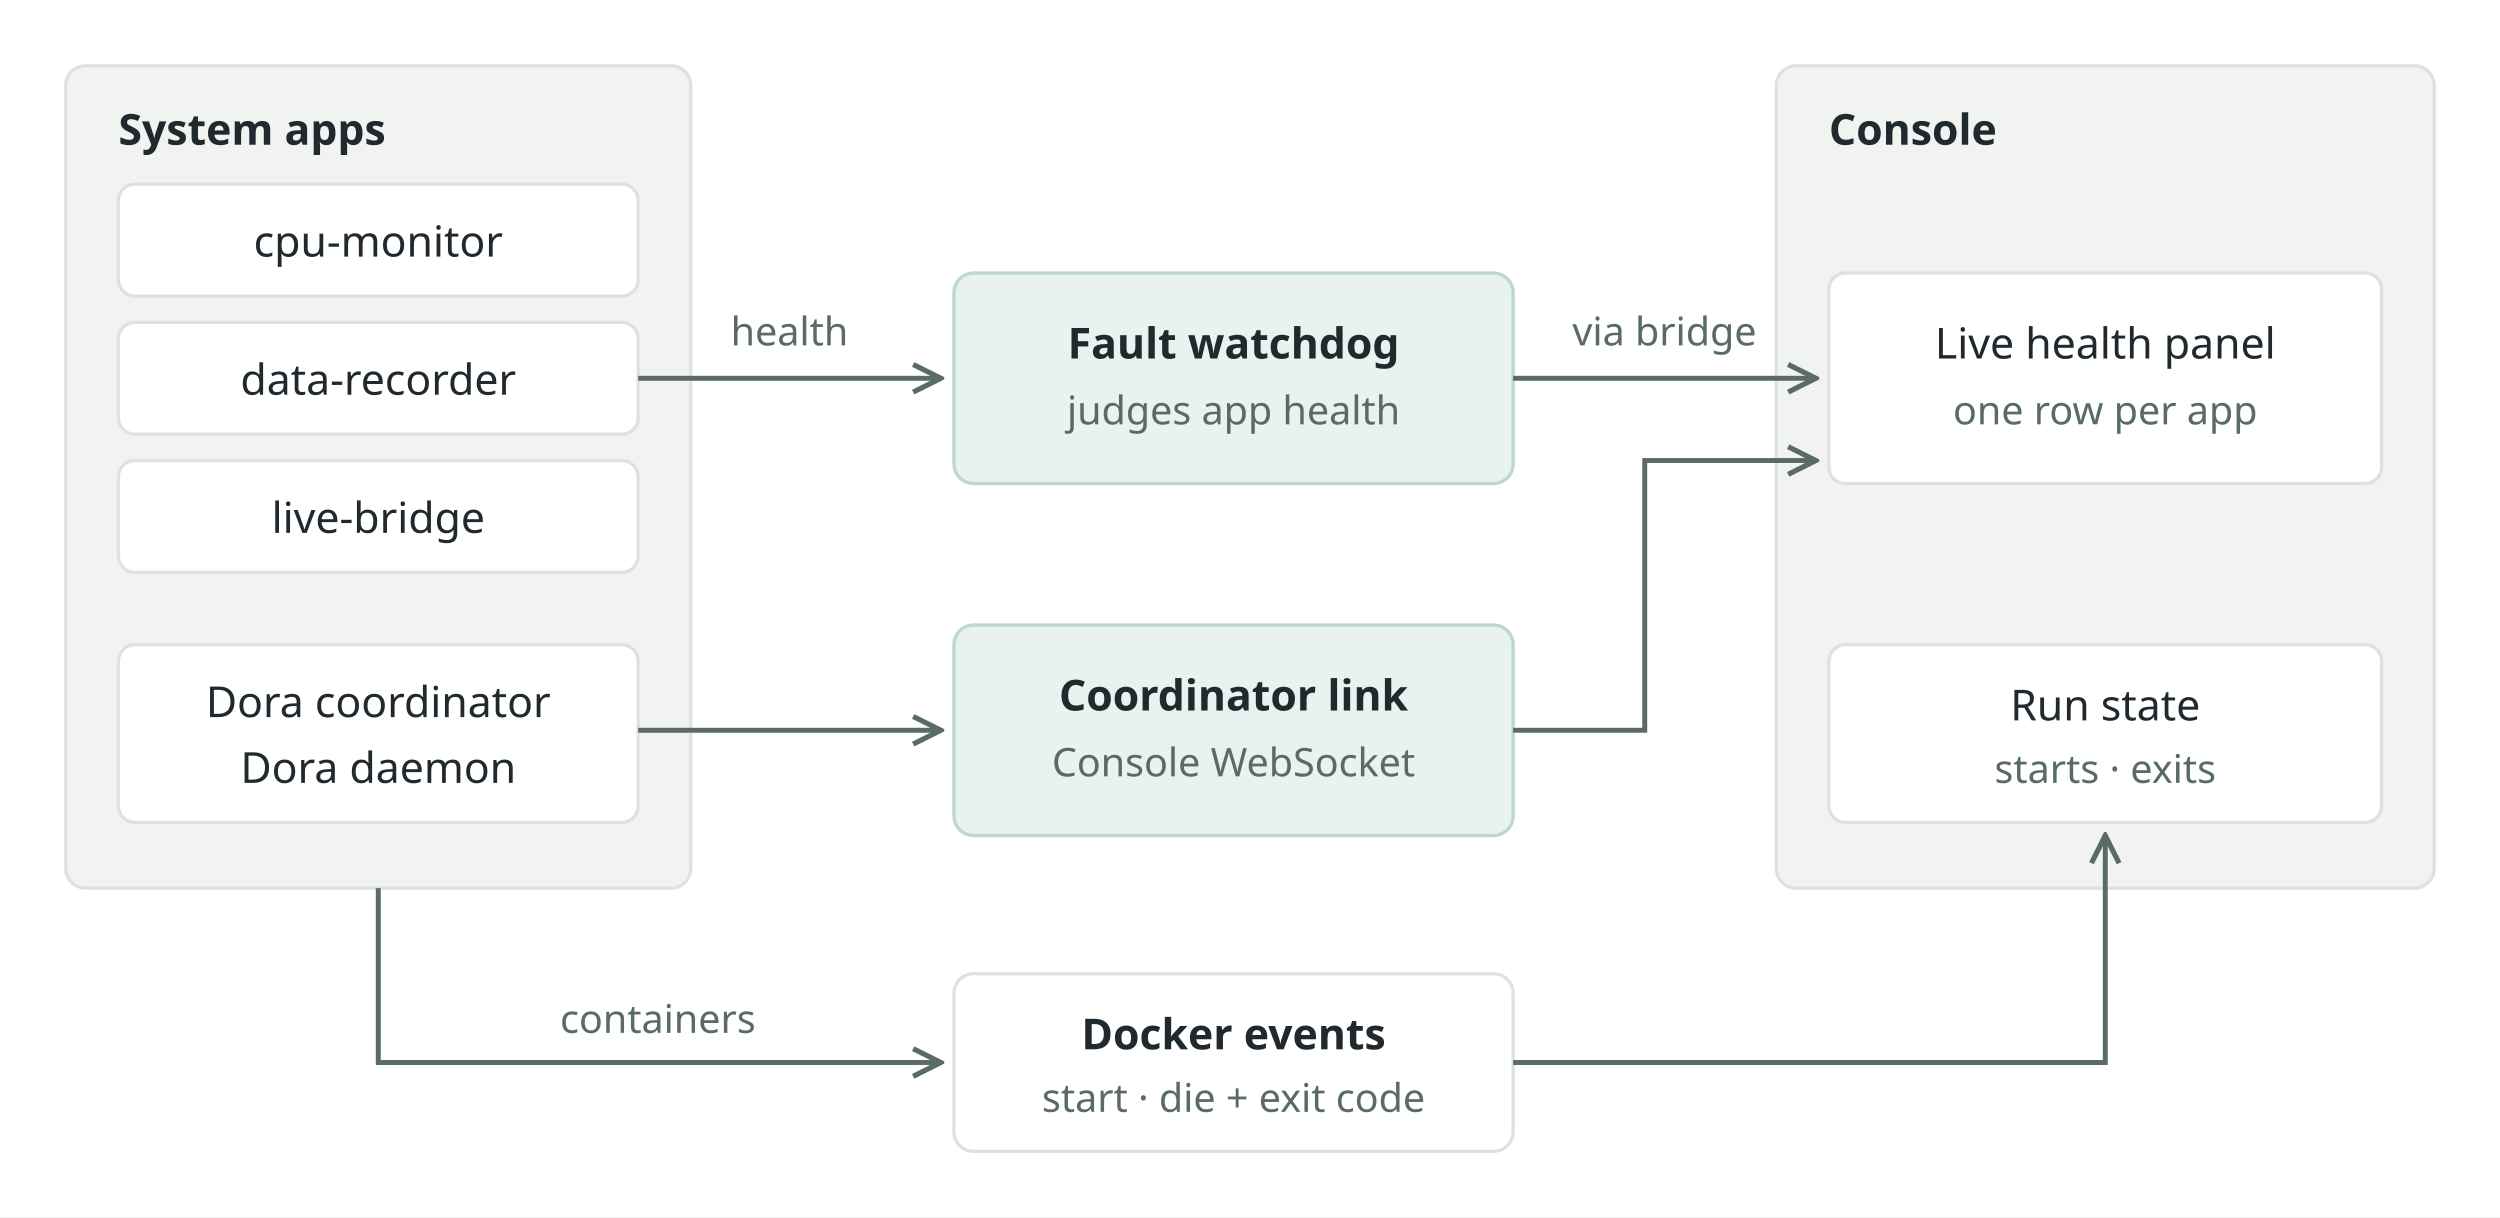
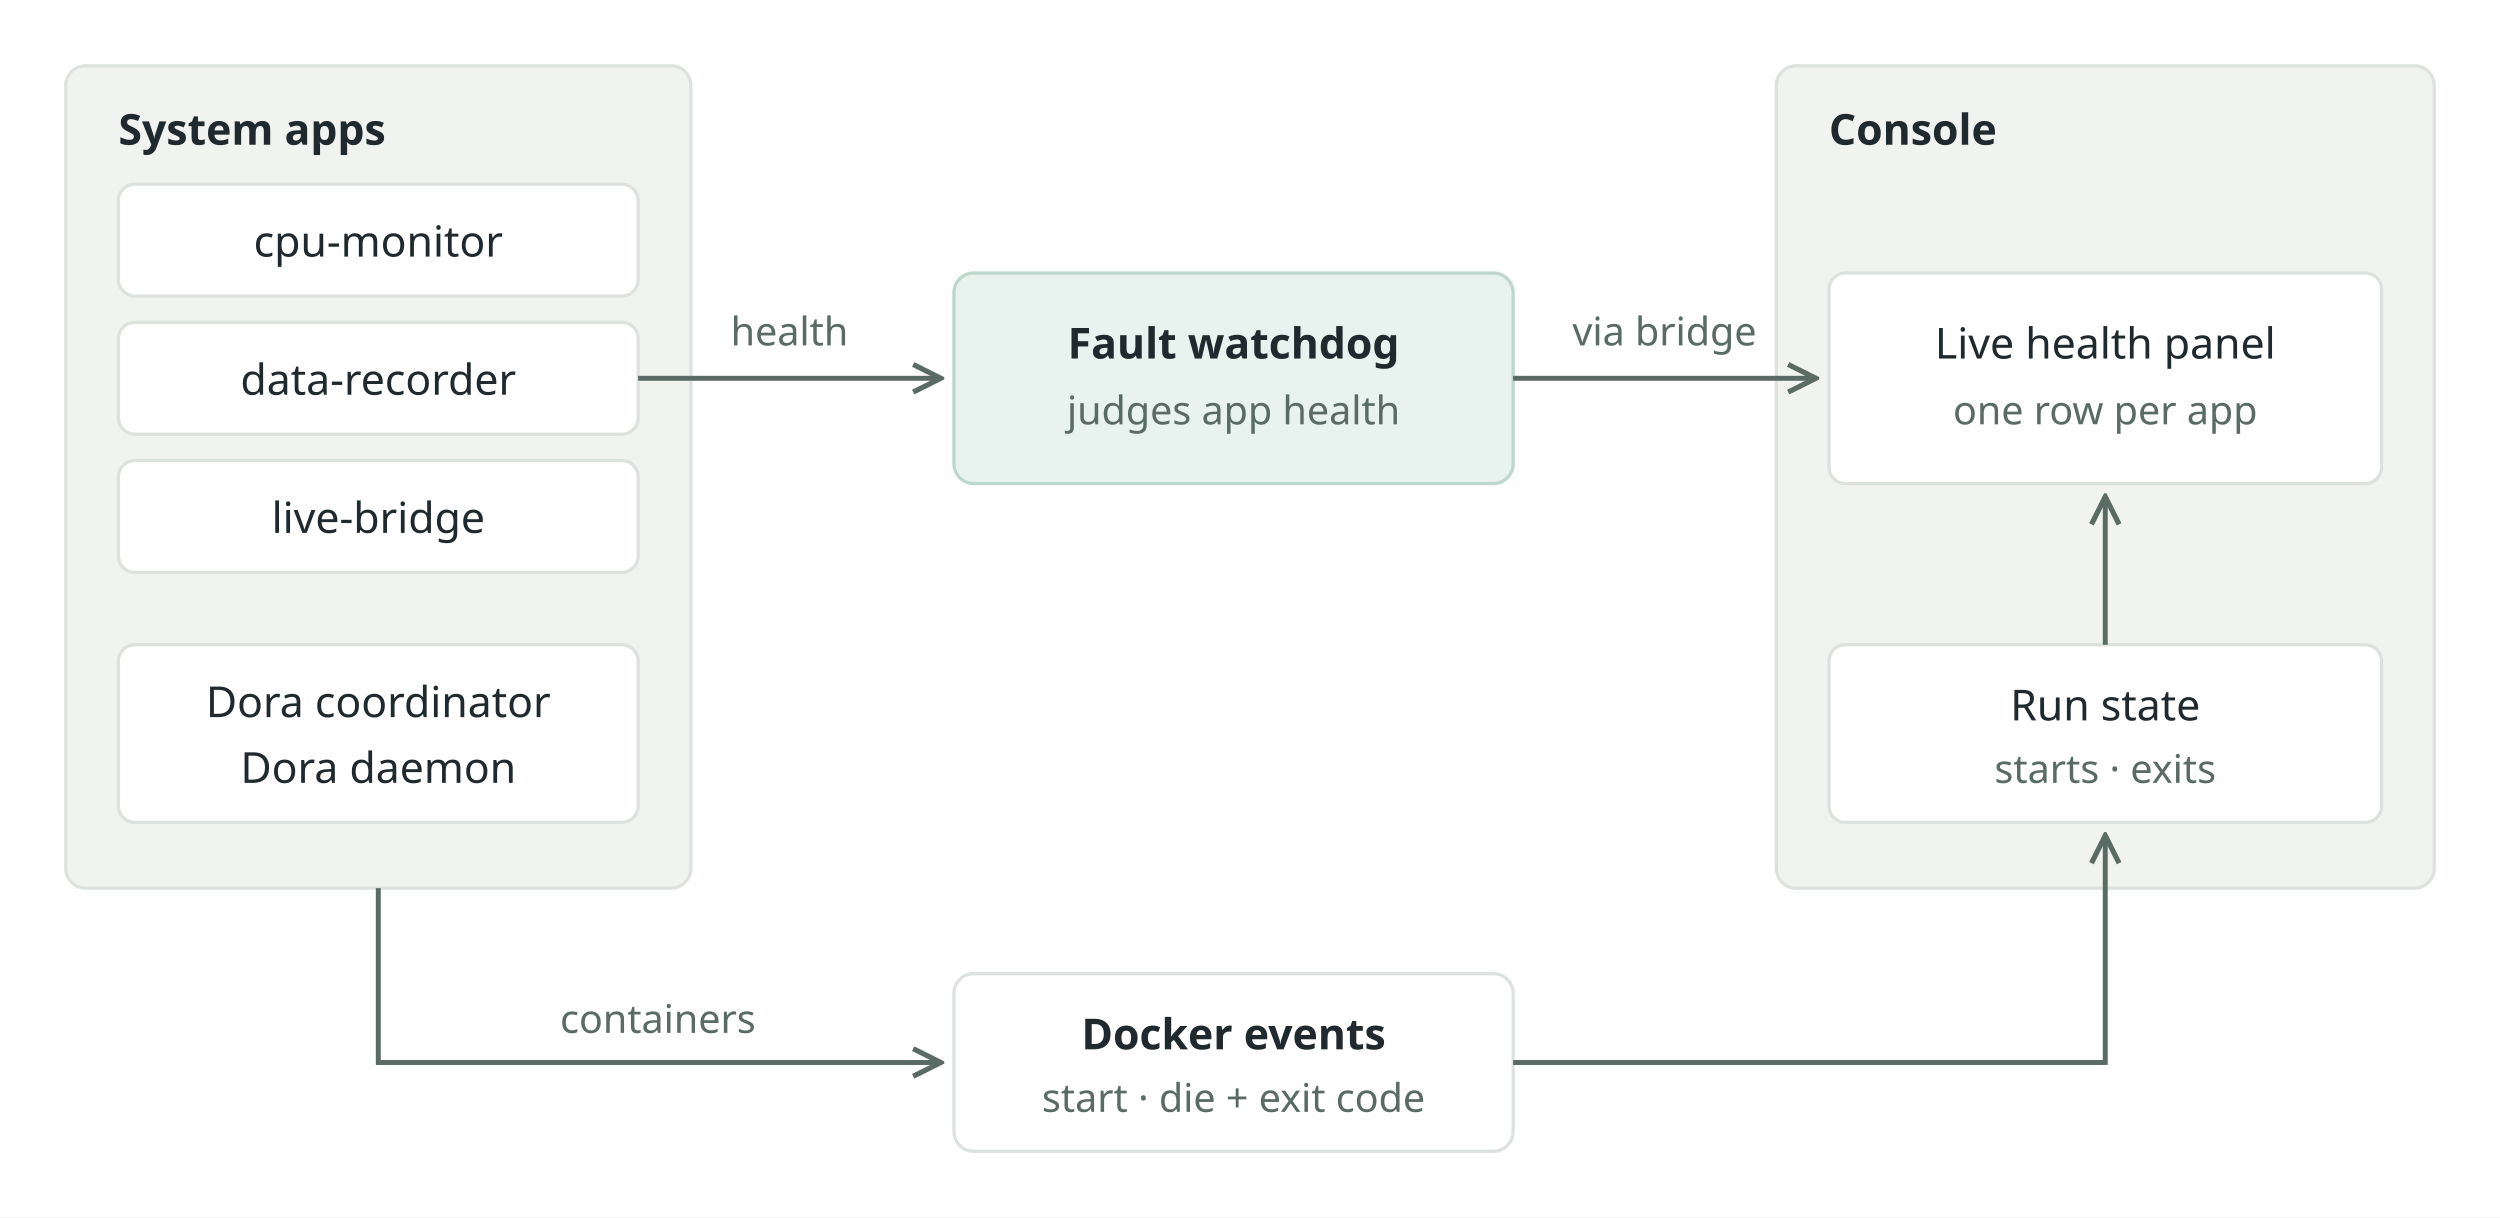
<svg xmlns="http://www.w3.org/2000/svg" viewBox="0 0 760 370" role="img" font-family="system-ui,sans-serif" font-size="13">
  <rect width="760" height="370" fill="#fff" />
  <defs>
    <marker id="a" viewBox="0 0 10 10" refX="9" refY="5" markerWidth="7" markerHeight="7" orient="auto-start-reverse">
      <path d="M1 1l8 4-8 4" fill="none" stroke="#596b64" stroke-width="1.5" />
    </marker>
  </defs>
  <rect x="20" y="20" width="190" height="250" rx="6" fill="#f0f3f0" stroke="#dde2df" />
  <text x="36" y="44" font-weight="600" fill="#202a2e">System apps</text>
  <rect x="36" y="56" width="158" height="34" rx="5" fill="#fff" stroke="#dde2df" />
  <text x="115" y="78" text-anchor="middle" fill="#202a2e">cpu-monitor</text>
  <rect x="36" y="98" width="158" height="34" rx="5" fill="#fff" stroke="#dde2df" />
  <text x="115" y="120" text-anchor="middle" fill="#202a2e">data-recorder</text>
  <rect x="36" y="140" width="158" height="34" rx="5" fill="#fff" stroke="#dde2df" />
  <text x="115" y="162" text-anchor="middle" fill="#202a2e">live-bridge</text>
  <rect x="36" y="196" width="158" height="54" rx="5" fill="#fff" stroke="#dde2df" />
  <text x="115" y="218" text-anchor="middle" fill="#202a2e">Dora coordinator</text>
  <text x="115" y="238" text-anchor="middle" fill="#202a2e">Dora daemon</text>
  <rect x="290" y="83" width="170" height="64" rx="6" fill="#e8f2ee" stroke="#bcd8cc" />
  <text x="375" y="109" text-anchor="middle" fill="#202a2e" font-weight="600">Fault watchdog</text>
  <text x="375" y="129" text-anchor="middle" fill="#596b64" font-size="12">judges app health</text>
  <line x1="194" y1="115" x2="286" y2="115" stroke="#596b64" stroke-width="1.5" marker-end="url(#a)" />
  <text x="240" y="105" text-anchor="middle" fill="#596b64" font-size="12">health</text>
-   <rect x="290" y="190" width="170" height="64" rx="6" fill="#e8f2ee" stroke="#bcd8cc" />
-   <text x="375" y="216" text-anchor="middle" fill="#202a2e" font-weight="600">Coordinator link</text>
-   <text x="375" y="236" text-anchor="middle" fill="#596b64" font-size="12">Console WebSocket</text>
-   <line x1="194" y1="222" x2="286" y2="222" stroke="#596b64" stroke-width="1.5" marker-end="url(#a)" />
  <rect x="540" y="20" width="200" height="250" rx="6" fill="#f0f3f0" stroke="#dde2df" />
  <text x="556" y="44" font-weight="600" fill="#202a2e">Console</text>
  <rect x="556" y="83" width="168" height="64" rx="5" fill="#fff" stroke="#dde2df" />
  <text x="640" y="109" text-anchor="middle" fill="#202a2e">Live health panel</text>
  <text x="640" y="129" text-anchor="middle" fill="#596b64" font-size="12">one row per app</text>
  <rect x="556" y="196" width="168" height="54" rx="5" fill="#fff" stroke="#dde2df" />
  <text x="640" y="219" text-anchor="middle" fill="#202a2e">Run state</text>
  <text x="640" y="238" text-anchor="middle" fill="#596b64" font-size="12">starts · exits</text>
  <line x1="460" y1="115" x2="552" y2="115" stroke="#596b64" stroke-width="1.5" marker-end="url(#a)" />
  <text x="506" y="105" text-anchor="middle" fill="#596b64" font-size="12">via bridge</text>
-   <path d="M460 222 H500 V140 H552" fill="none" stroke="#596b64" stroke-width="1.5" marker-end="url(#a)" />
  <rect x="290" y="296" width="170" height="54" rx="6" fill="#fff" stroke="#dde2df" />
  <text x="375" y="319" text-anchor="middle" fill="#202a2e" font-weight="600">Docker events</text>
  <text x="375" y="338" text-anchor="middle" fill="#596b64" font-size="12">start · die + exit code</text>
+   <line x1="640" y1="196" x2="640" y2="151" stroke="#596b64" stroke-width="1.5" marker-end="url(#a)" />
  <path d="M460 323 H640 V254" fill="none" stroke="#596b64" stroke-width="1.5" marker-end="url(#a)" />
  <path d="M115 270 V323 H286" fill="none" stroke="#596b64" stroke-width="1.5" marker-end="url(#a)" />
  <text x="200" y="314" text-anchor="middle" fill="#596b64" font-size="12">containers</text>
</svg>
